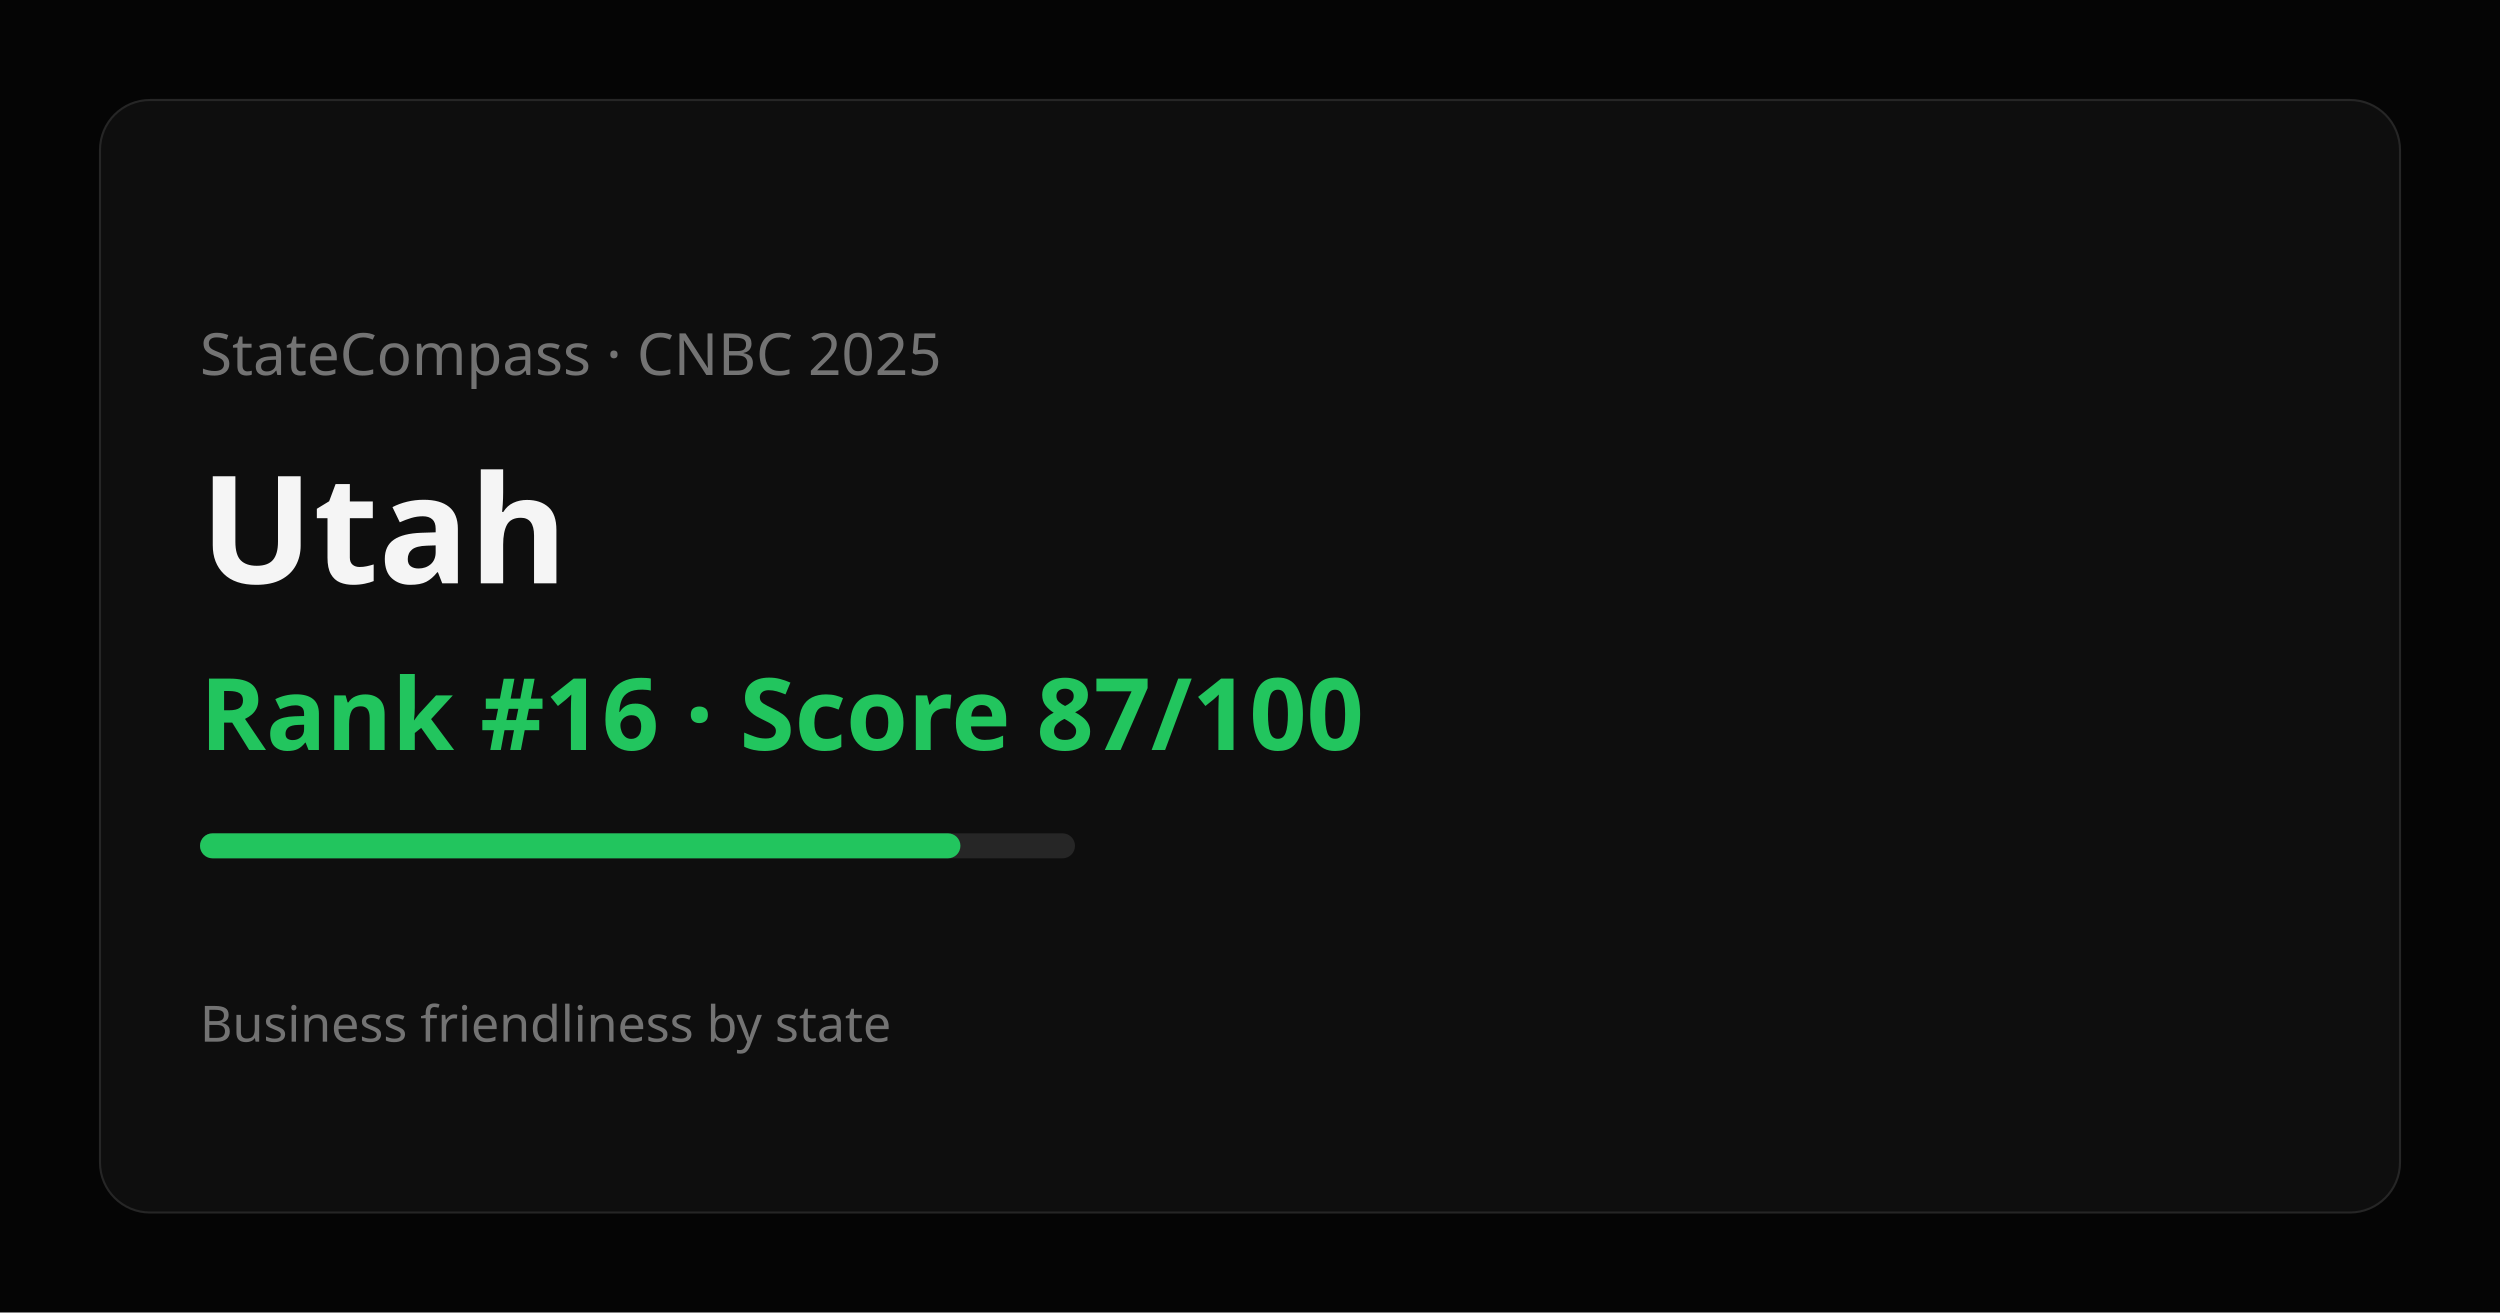
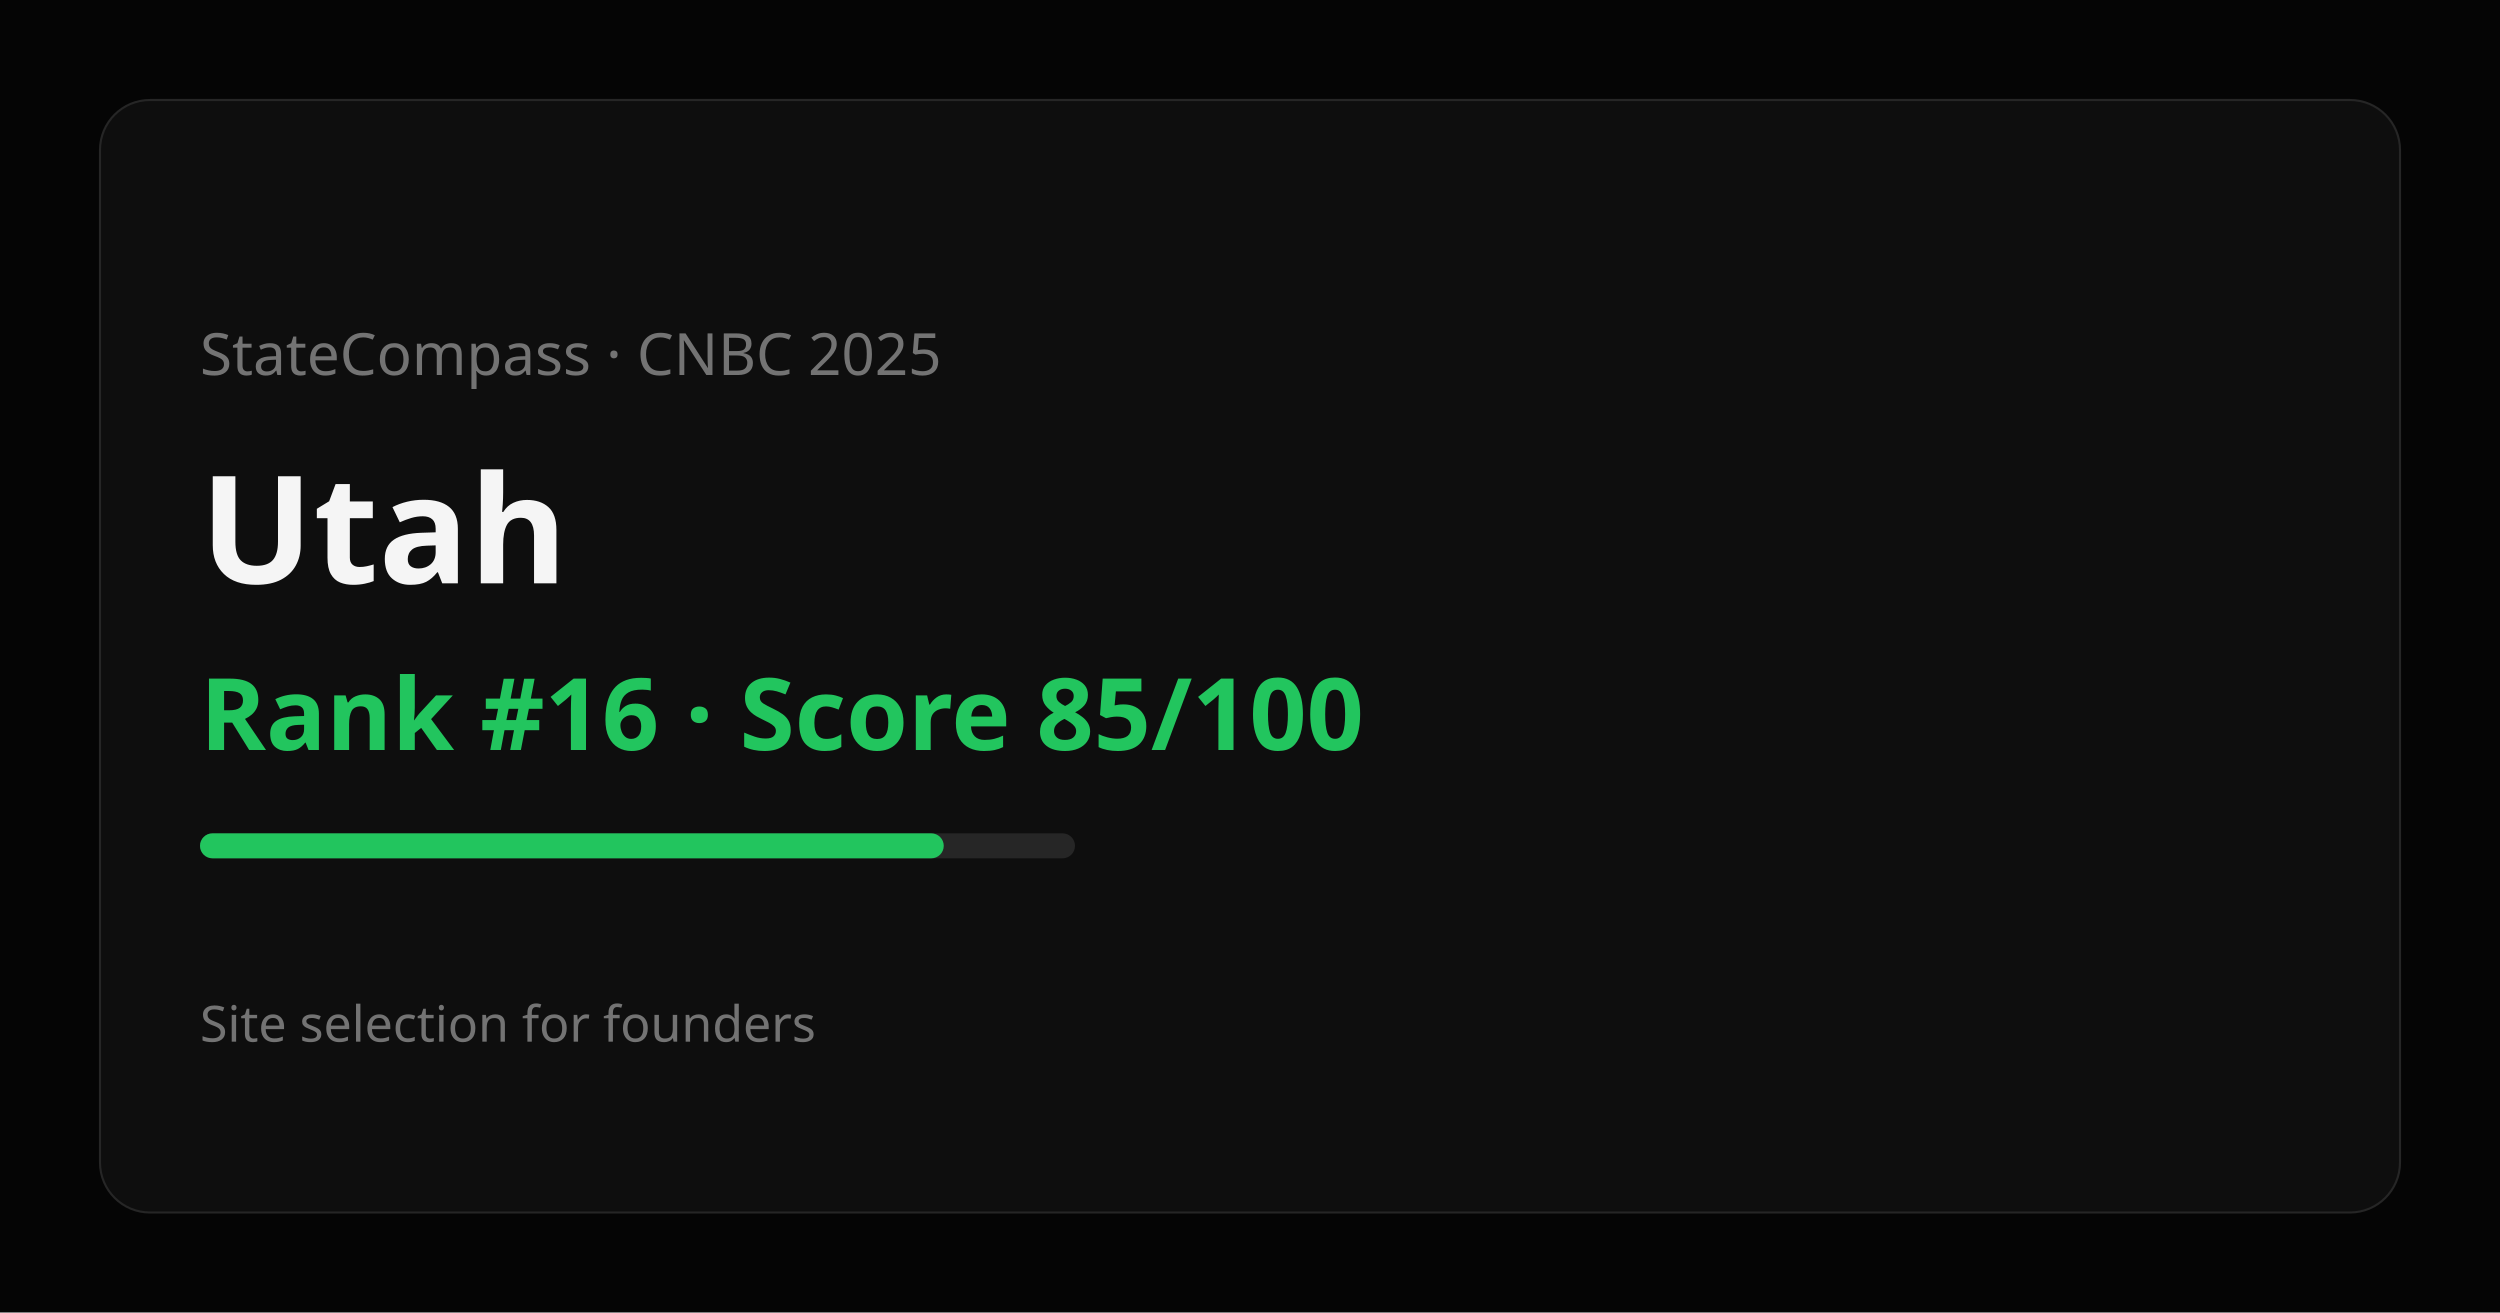
<svg xmlns="http://www.w3.org/2000/svg" width="1200" height="630" viewBox="0 0 1200 630">
  <rect width="1200" height="630" fill="#050505" />
  <rect x="48" y="48" width="1104" height="534" rx="24" fill="#0e0e0e" stroke="#262626" />
  <text x="96" y="180" fill="#737373" font-family="system-ui,sans-serif" font-size="28">StateCompass · CNBC 2025</text>
  <text x="96" y="280" fill="#f5f5f5" font-family="system-ui,sans-serif" font-size="72" font-weight="700">Utah</text>
-   <text x="96" y="360" fill="#22c55e" font-family="system-ui,sans-serif" font-size="48" font-weight="600">Rank #16 · Score 87/100</text>
+   <text x="96" y="360" fill="#22c55e" font-family="system-ui,sans-serif" font-size="48" font-weight="600">Rank #16 · Score 85/100</text>
  <rect x="96" y="400" width="420" height="12" rx="6" fill="#262626" />
-   <rect x="96" y="400" width="365" height="12" rx="6" fill="#22c55e" />
-   <text x="96" y="500" fill="#737373" font-family="system-ui,sans-serif" font-size="24">Business friendliness by state</text>
+   <rect x="96" y="400" width="357" height="12" rx="6" fill="#22c55e" />
+   <text x="96" y="500" fill="#737373" font-family="system-ui,sans-serif" font-size="24">Site selection for founders</text>
</svg>
